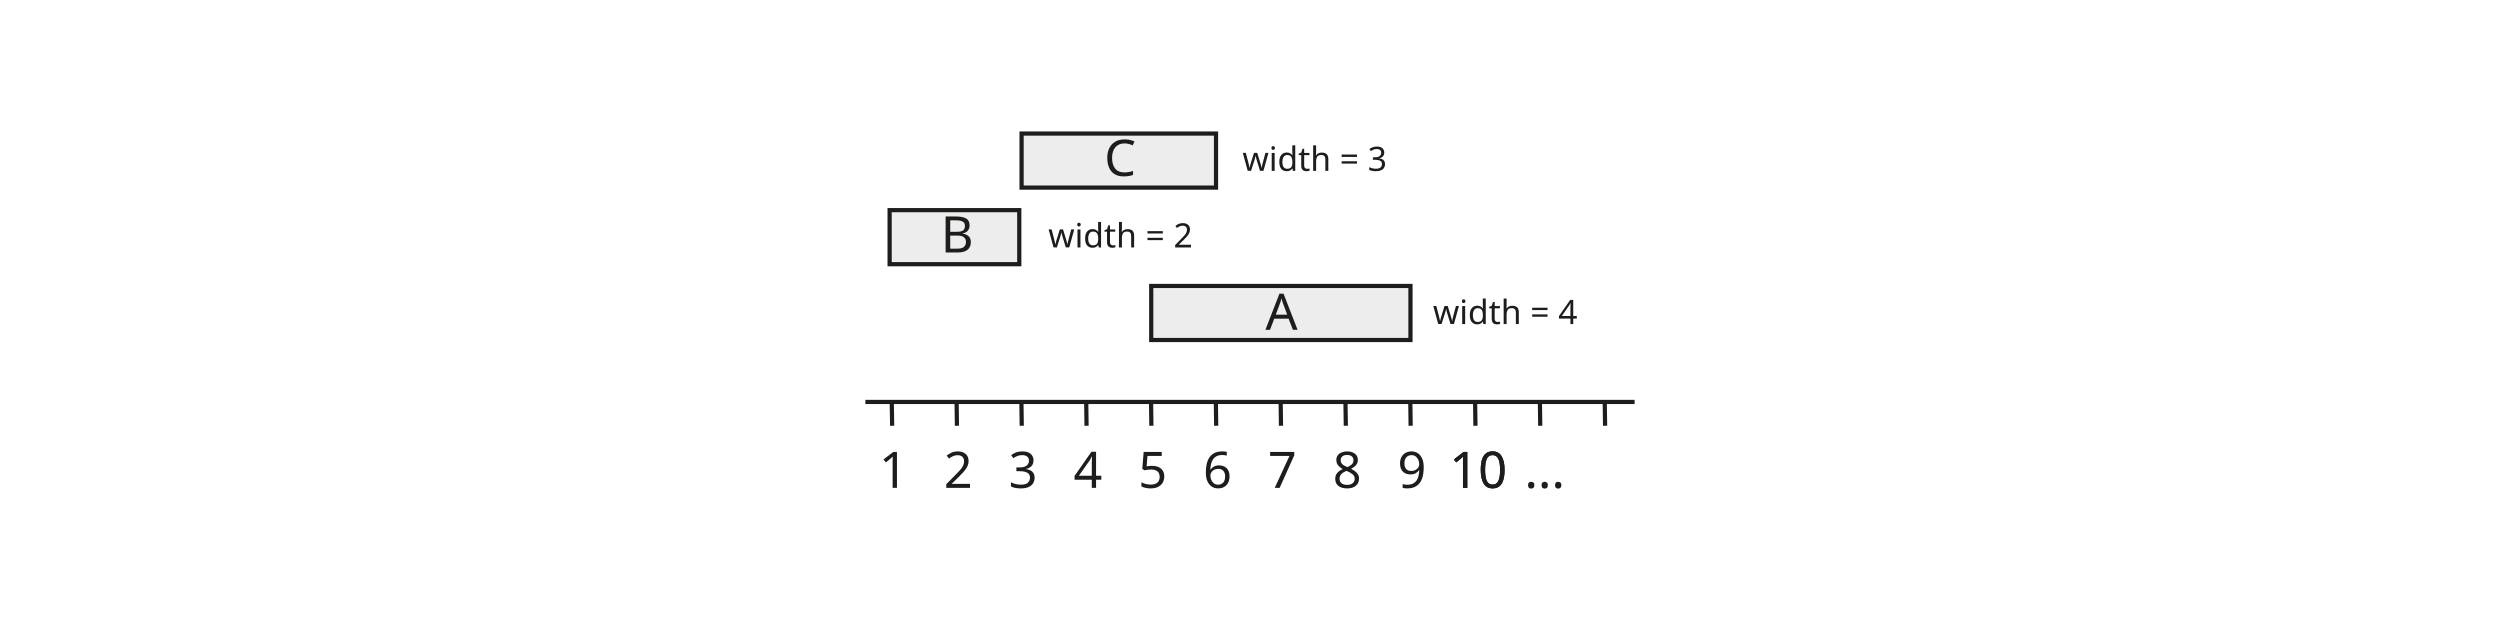
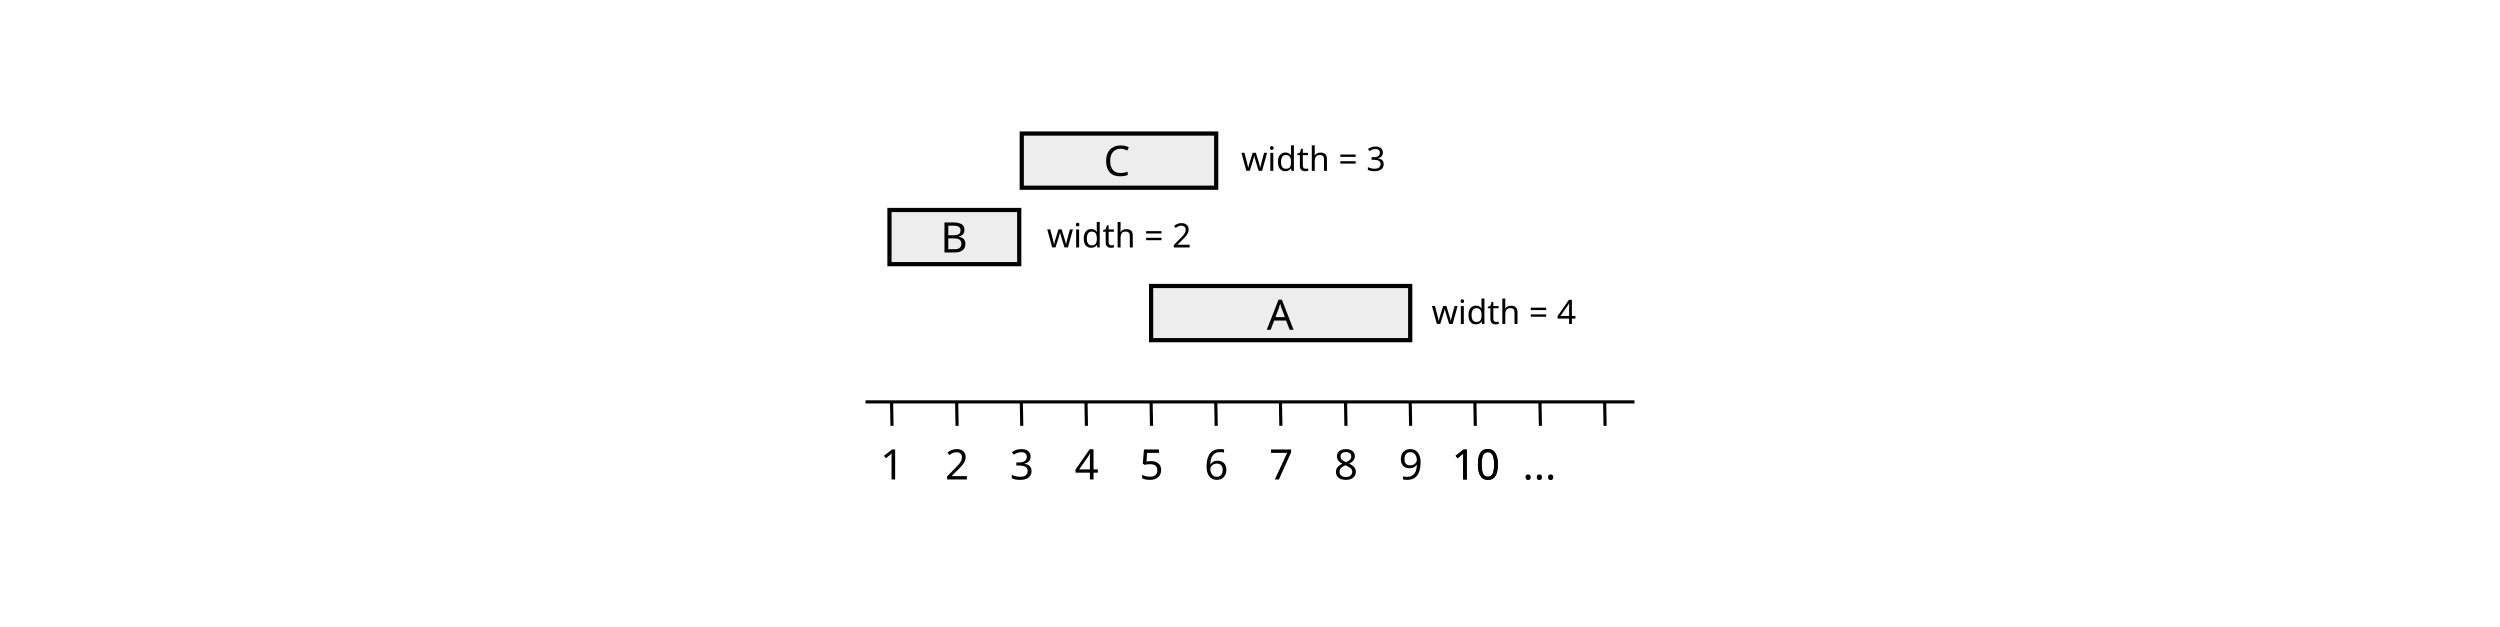
- <svg xmlns="http://www.w3.org/2000/svg" id="Layer_1" data-name="Layer 1" viewBox="0 0 595.28 149.35">
-   <defs>
-     <style>.cls-1{fill:none;}.cls-1,.cls-3{stroke:#1d1d1b;stroke-miterlimit:10;}.cls-2{font-size:12px;}.cls-2,.cls-4{fill:#1d1d1b;font-family:MyriadPro-Regular, Myriad Pro;}.cls-3{fill:#ededed;}.cls-4{font-size:8px;}</style>
-   </defs>
-   <line class="cls-1" x1="206.06" y1="95.71" x2="389.22" y2="95.71" />
-   <line class="cls-1" x1="212.43" y1="101.38" x2="212.34" y2="95.71" />
-   <line class="cls-1" x1="227.86" y1="101.38" x2="227.78" y2="95.71" />
-   <line class="cls-1" x1="243.29" y1="101.38" x2="243.21" y2="95.71" />
-   <line class="cls-1" x1="258.72" y1="101.38" x2="258.64" y2="95.71" />
-   <line class="cls-1" x1="274.16" y1="101.38" x2="274.08" y2="95.71" />
-   <line class="cls-1" x1="289.59" y1="101.38" x2="289.51" y2="95.71" />
-   <line class="cls-1" x1="305.02" y1="101.38" x2="304.94" y2="95.71" />
-   <line class="cls-1" x1="320.46" y1="101.38" x2="320.37" y2="95.71" />
-   <line class="cls-1" x1="335.89" y1="101.38" x2="335.81" y2="95.71" />
-   <line class="cls-1" x1="351.32" y1="101.38" x2="351.24" y2="95.71" />
-   <line class="cls-1" x1="366.75" y1="101.38" x2="366.67" y2="95.71" />
-   <line class="cls-1" x1="382.19" y1="101.38" x2="382.11" y2="95.71" />
-   <text class="cls-2" transform="translate(209.31 116.17)">1</text>
-   <text class="cls-2" transform="translate(224.74 116.17)">2</text>
-   <text class="cls-2" transform="translate(240.17 116.17)">3</text>
-   <text class="cls-2" transform="translate(255.61 116.17)">4</text>
-   <text class="cls-2" transform="translate(271.04 116.17)">5</text>
-   <text class="cls-2" transform="translate(286.47 116.17)">6</text>
-   <text class="cls-2" transform="translate(301.9 116.17)">7</text>
-   <text class="cls-2" transform="translate(345.12 116.17)">10</text>
-   <text class="cls-2" transform="translate(317.34 116.17)">8</text>
-   <text class="cls-2" transform="translate(332.77 116.17)">9</text>
-   <text class="cls-2" transform="translate(345.12 116.17)">10</text>
-   <rect class="cls-3" x="274.12" y="68.09" width="61.73" height="12.87" />
-   <text class="cls-2" transform="translate(301.31 78.53)">A</text>
-   <rect class="cls-3" x="211.83" y="50.04" width="30.87" height="12.87" />
-   <text class="cls-2" transform="translate(224.01 60.11)">B</text>
-   <rect class="cls-3" x="243.25" y="31.8" width="46.3" height="12.87" />
-   <text class="cls-2" transform="translate(262.92 41.88)">C</text>
-   <text class="cls-2" transform="translate(362.99 116.17)">...</text>
-   <text class="cls-4" transform="translate(249.59 58.92)">width = 2</text>
-   <text class="cls-4" transform="translate(295.83 40.69)">width = 3</text>
-   <text class="cls-4" transform="translate(341.19 77.16)">width = 4</text>
+ <svg xmlns="http://www.w3.org/2000/svg" version="1.1" id="Layer_1" x="0px" y="0px" viewBox="0 0 595.3 149.3" style="enable-background:new 0 0 595.3 149.3;" xml:space="preserve">
+   <style type="text/css">
+ 	.st0{fill:none;stroke:#000000;stroke-width:0.75;stroke-miterlimit:10;}
+ 	.st1{font-family:'ArialMT';}
+ 	.st2{font-size:10px;}
+ 	.st3{fill:#EDEDED;stroke:#000000;stroke-miterlimit:10;}
+ 	.st4{font-size:8px;}
+ </style>
+   <g>
+     <line class="st0" x1="206.1" y1="95.7" x2="389.2" y2="95.7" />
+     <line class="st0" x1="212.4" y1="101.4" x2="212.3" y2="95.7" />
+     <line class="st0" x1="227.9" y1="101.4" x2="227.8" y2="95.7" />
+     <line class="st0" x1="243.3" y1="101.4" x2="243.2" y2="95.7" />
+     <line class="st0" x1="258.7" y1="101.4" x2="258.6" y2="95.7" />
+     <line class="st0" x1="274.2" y1="101.4" x2="274.1" y2="95.7" />
+     <line class="st0" x1="289.6" y1="101.4" x2="289.5" y2="95.7" />
+     <line class="st0" x1="305" y1="101.4" x2="304.9" y2="95.7" />
+     <line class="st0" x1="320.5" y1="101.4" x2="320.4" y2="95.7" />
+     <line class="st0" x1="335.9" y1="101.4" x2="335.8" y2="95.7" />
+     <line class="st0" x1="351.3" y1="101.4" x2="351.2" y2="95.7" />
+     <line class="st0" x1="366.8" y1="101.4" x2="366.7" y2="95.7" />
+     <line class="st0" x1="382.2" y1="101.4" x2="382.1" y2="95.7" />
+     <text transform="matrix(1 0 0 1 209.6044 114.1729)" class="st1 st2">1</text>
+     <text transform="matrix(1 0 0 1 225.0373 114.1731)" class="st1 st2">2</text>
+     <text transform="matrix(1 0 0 1 240.4701 114.1729)" class="st1 st2">3</text>
+     <text transform="matrix(1 0 0 1 255.9026 114.1731)" class="st1 st2">4</text>
+     <text transform="matrix(1 0 0 1 271.3355 114.1729)" class="st1 st2">5</text>
+     <text transform="matrix(1 0 0 1 286.7681 114.1731)" class="st1 st2">6</text>
+     <text transform="matrix(1 0 0 1 302.2009 114.1733)" class="st1 st2">7</text>
+     <text transform="matrix(1 0 0 1 345.7187 114.1731)" class="st1 st2">10</text>
+     <text transform="matrix(1 0 0 1 317.6339 114.1731)" class="st1 st2">8</text>
+     <text transform="matrix(1 0 0 1 333.0673 114.1731)" class="st1 st2">9</text>
+     <text transform="matrix(1 0 0 1 345.7187 114.1731)" class="st1 st2">10</text>
+     <g>
+       <rect x="274.1" y="68.1" class="st3" width="61.7" height="12.9" />
+       <text transform="matrix(1 0 0 1 301.6471 78.5297)" class="st1 st2">A</text>
+     </g>
+     <g>
+       <rect x="211.8" y="50" class="st3" width="30.9" height="12.9" />
+       <text transform="matrix(1 0 0 1 223.9291 60.1109)" class="st1 st2">B</text>
+     </g>
+     <g>
+       <rect x="243.3" y="31.8" class="st3" width="46.3" height="12.9" />
+       <text transform="matrix(1 0 0 1 262.7889 41.8764)" class="st1 st2">C</text>
+     </g>
+     <text transform="matrix(1 0 0 1 362.5458 114.173)" class="st1 st2">...</text>
+     <text transform="matrix(1 0 0 1 249.279 58.9234)" class="st1 st4">width = 2</text>
+     <text transform="matrix(1 0 0 1 295.5167 40.6887)" class="st1 st4">width = 3</text>
+     <text transform="matrix(1 0 0 1 340.8834 77.1579)" class="st1 st4">width = 4</text>
+   </g>
</svg>
